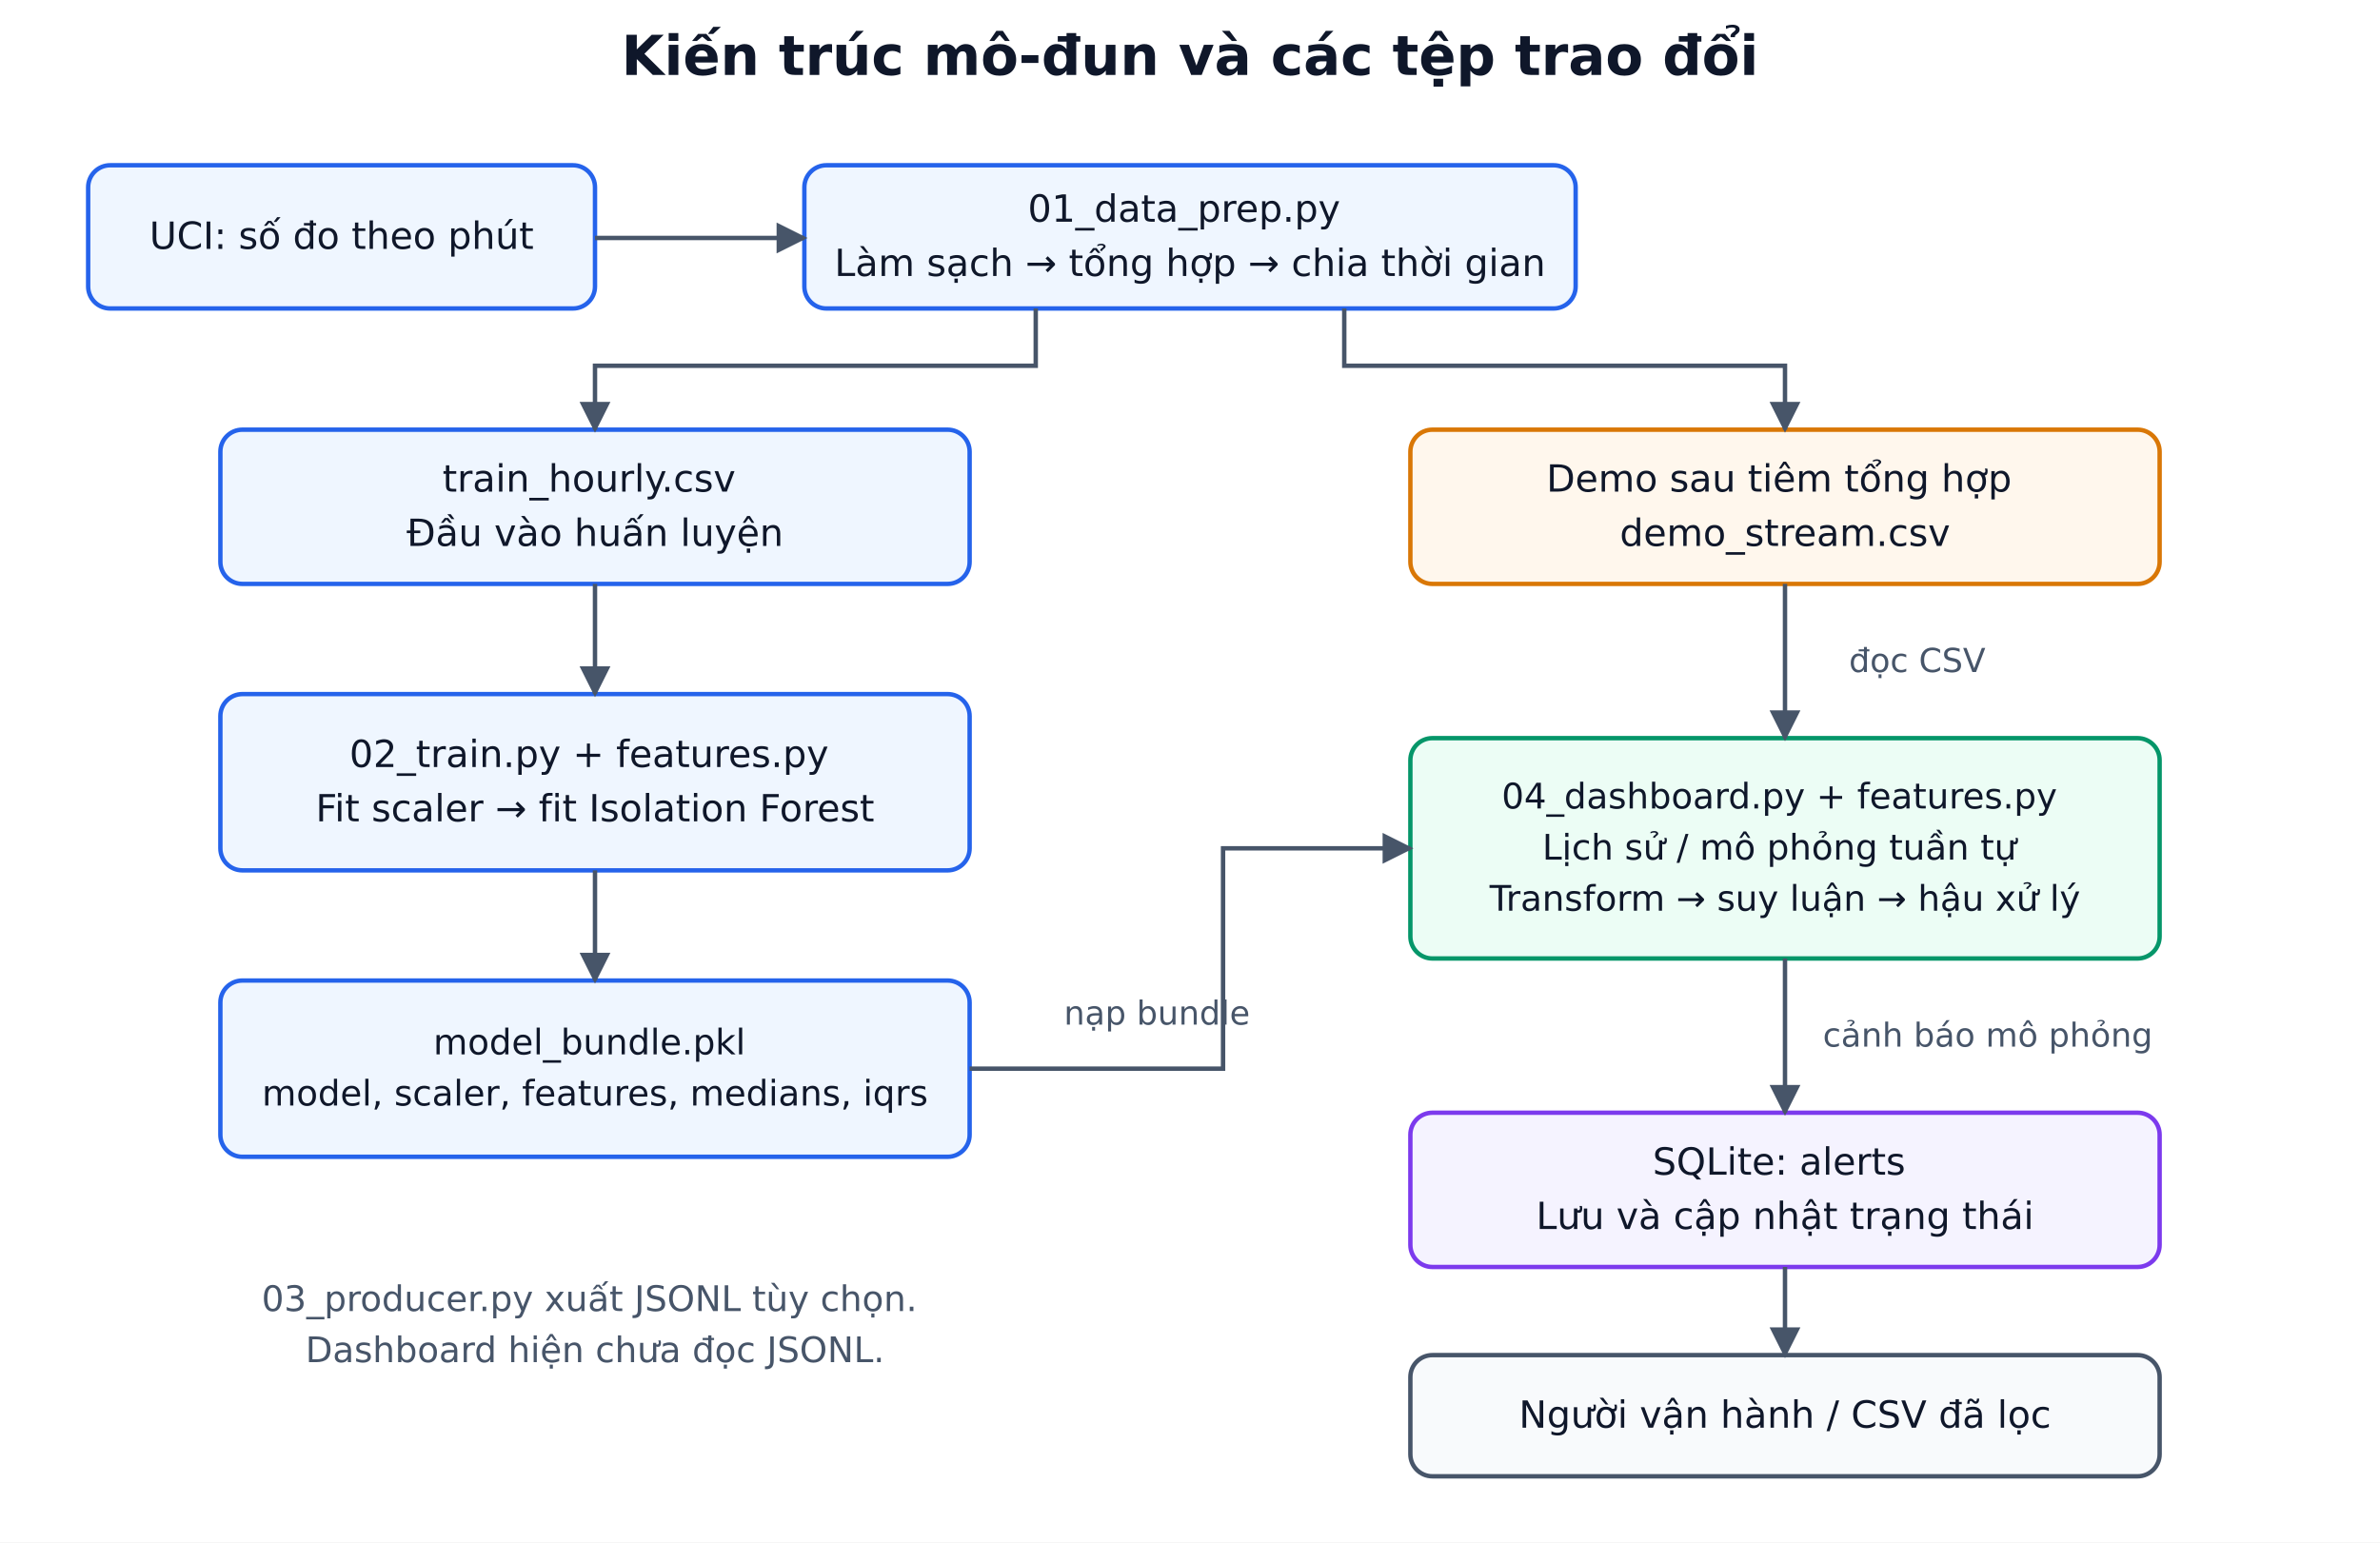
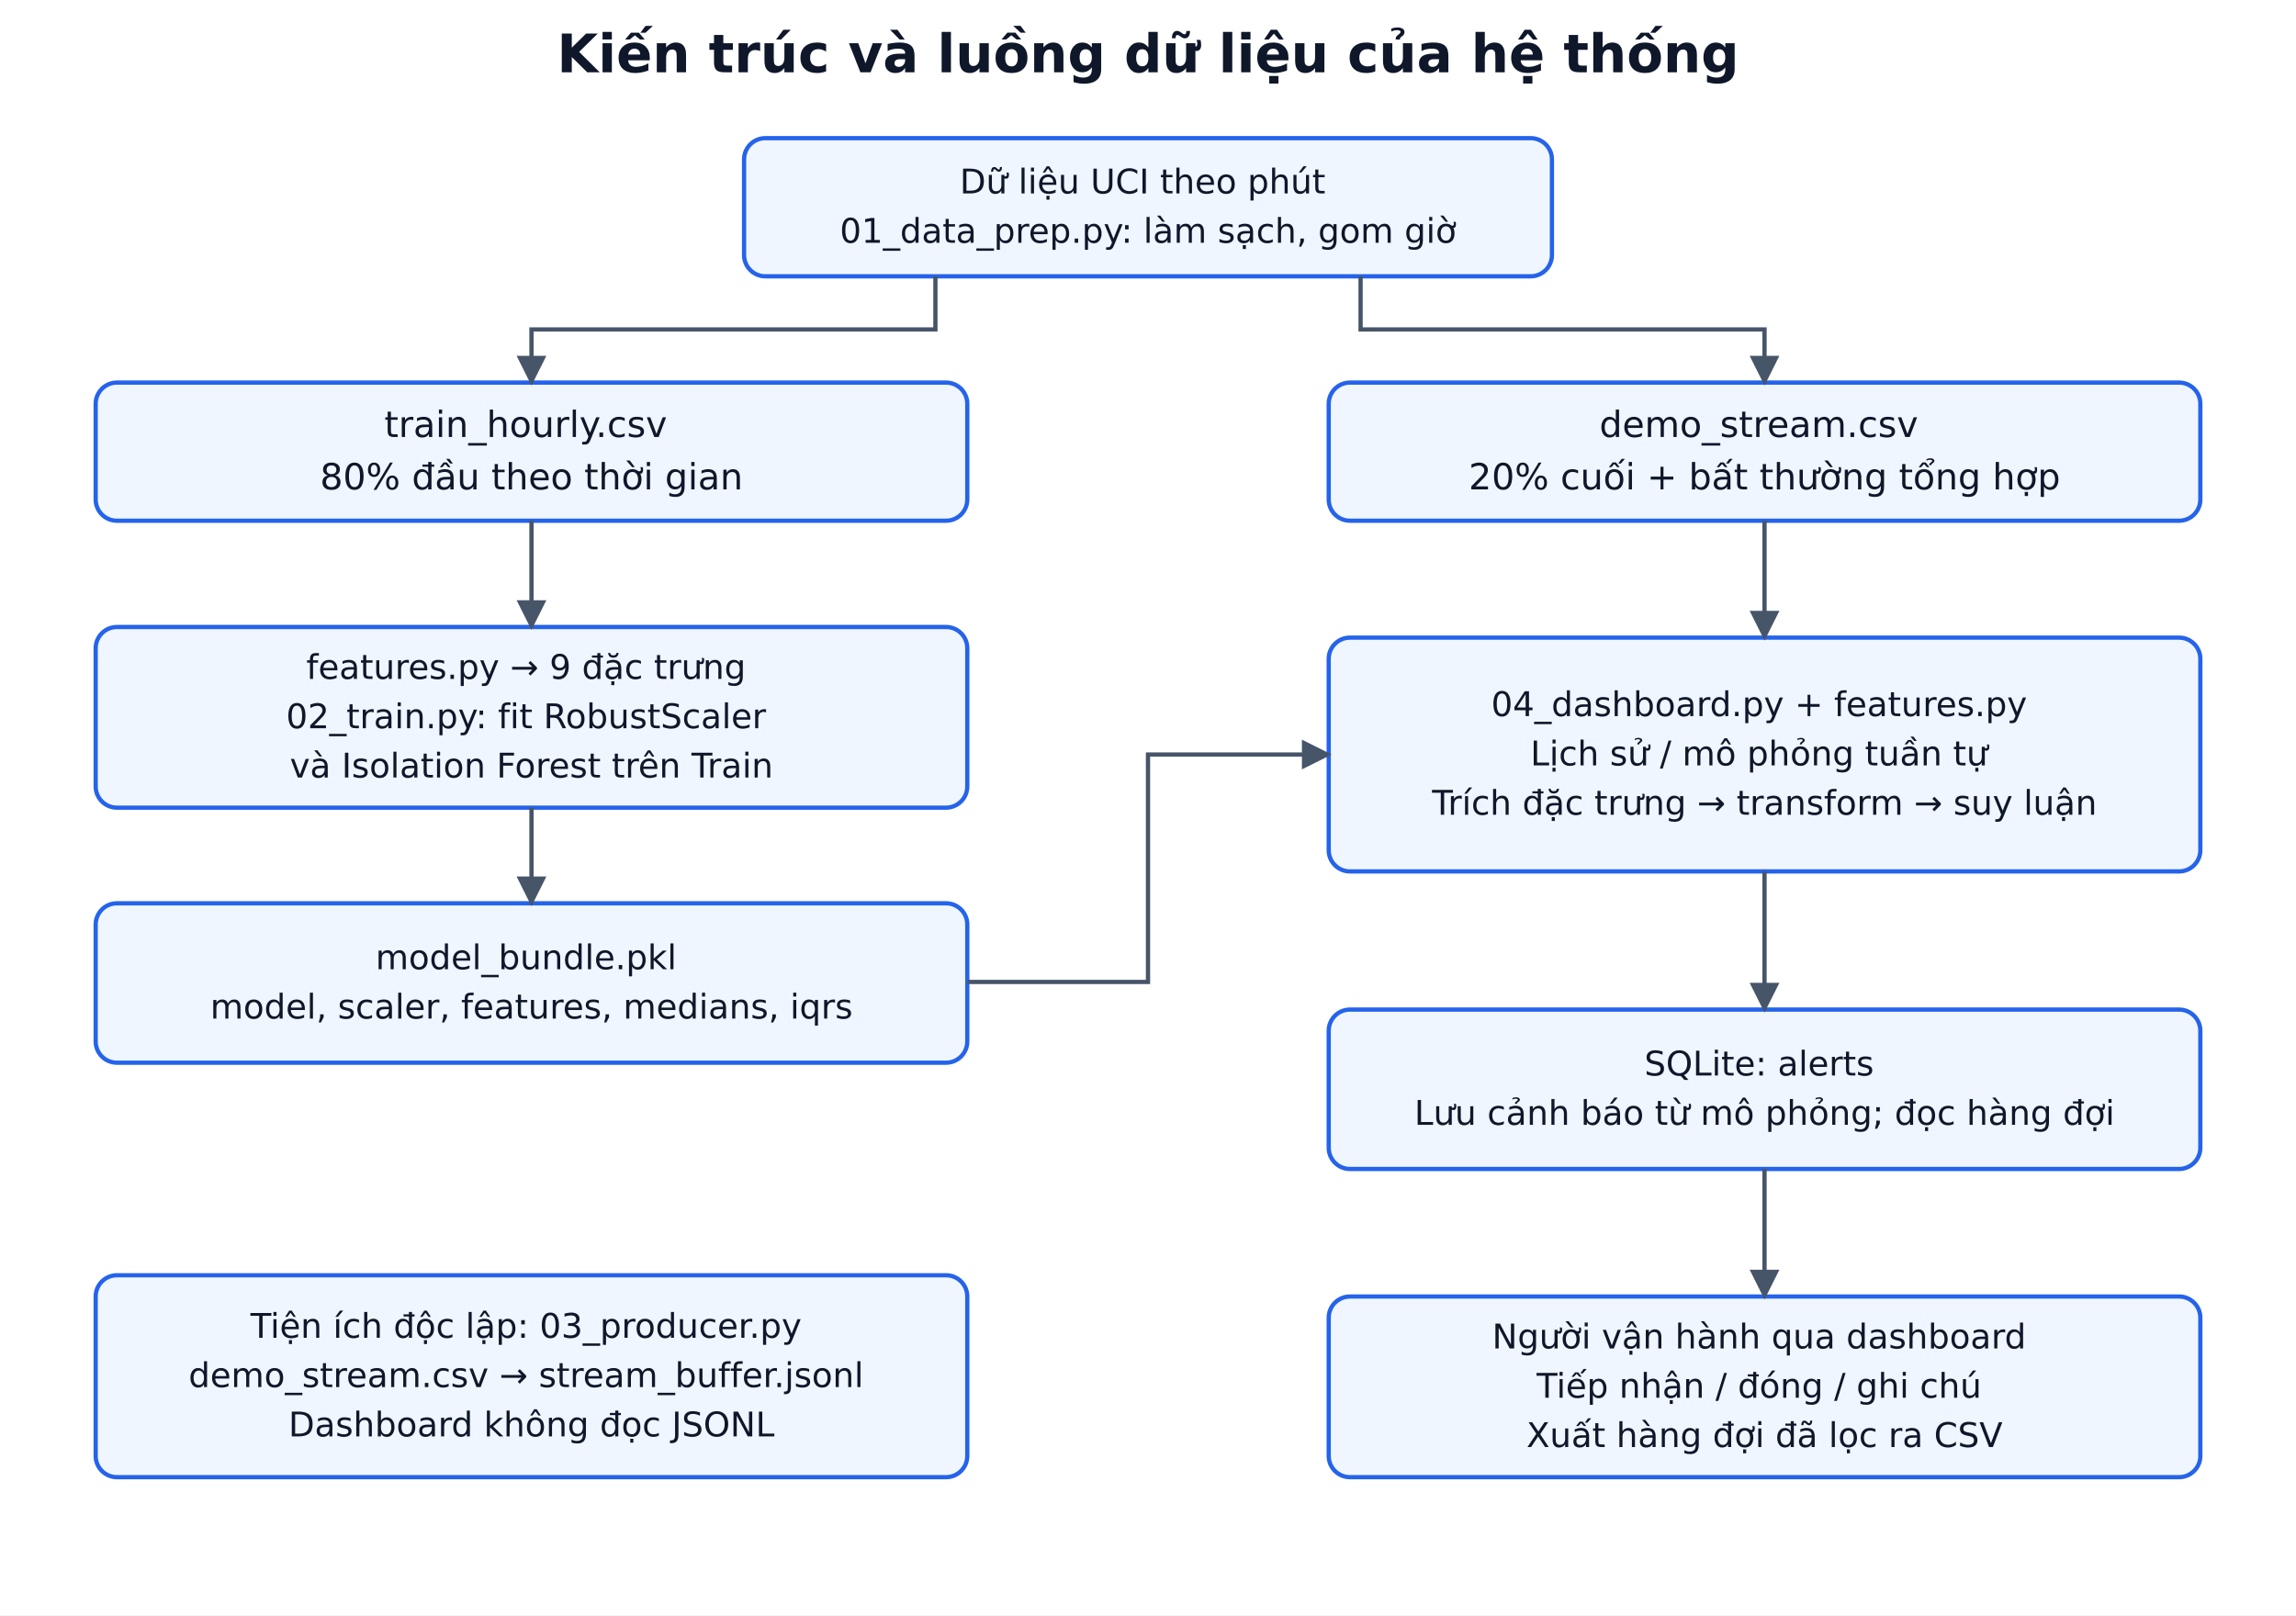
- <svg xmlns="http://www.w3.org/2000/svg" width="1080" height="700" viewBox="0 0 1080 700" role="img">
+ <svg xmlns="http://www.w3.org/2000/svg" width="1080" height="760" viewBox="0 0 1080 760" role="img">
  <defs>
    <marker id="arrow" viewBox="0 0 10 10" refX="9" refY="5" markerWidth="7" markerHeight="7" orient="auto-start-reverse">
      <path d="M 0 0 L 10 5 L 0 10 z" fill="#475569" />
    </marker>
  </defs>
-   <rect width="1080" height="700" fill="white" />
+   <rect width="1080" height="760" fill="white" />
  <g font-family="DejaVu Sans, Arial, sans-serif" font-size="17" fill="#0f172a">
    <text x="540" y="34" text-anchor="middle" font-size="25" fill="#0f172a" font-weight="bold">
-       <tspan x="540" dy="0">Kiến trúc mô-đun và các tệp trao đổi</tspan>
+       <tspan x="540" dy="0">Kiến trúc và luồng dữ liệu của hệ thống</tspan>
    </text>
-     <rect x="40" y="75" width="230" height="65" rx="10" fill="#eff6ff" stroke="#2563eb" stroke-width="2" />
-     <text x="155.0" y="112.94" text-anchor="middle" font-size="17" fill="#0f172a" font-weight="normal">
-       <tspan x="155.0" dy="0">UCI: số đo theo phút</tspan>
+     <rect x="350" y="65" width="380" height="65" rx="10" fill="#eff6ff" stroke="#2563eb" stroke-width="2" />
+     <text x="540.0" y="91.02" text-anchor="middle" font-size="16" fill="#0f172a" font-weight="normal">
+       <tspan x="540.0" dy="0">Dữ liệu UCI theo phút</tspan>
+       <tspan x="540.0" dy="23.2">01_data_prep.py: làm sạch, gom giờ</tspan>
    </text>
-     <rect x="365" y="75" width="350" height="65" rx="10" fill="#eff6ff" stroke="#2563eb" stroke-width="2" />
-     <text x="540.0" y="100.615" text-anchor="middle" font-size="17" fill="#0f172a" font-weight="normal">
-       <tspan x="540.0" dy="0">01_data_prep.py</tspan>
-       <tspan x="540.0" dy="24.65">Làm sạch → tổng hợp → chia thời gian</tspan>
+     <rect x="45" y="180" width="410" height="65" rx="10" fill="#eff6ff" stroke="#2563eb" stroke-width="2" />
+     <text x="250.0" y="205.615" text-anchor="middle" font-size="17" fill="#0f172a" font-weight="normal">
+       <tspan x="250.0" dy="0">train_hourly.csv</tspan>
+       <tspan x="250.0" dy="24.65">80% đầu theo thời gian</tspan>
    </text>
-     <polyline points="270,108 365,108" fill="none" stroke="#475569" stroke-width="2" marker-end="url(#arrow)" />
-     <rect x="100" y="195" width="340" height="70" rx="10" fill="#eff6ff" stroke="#2563eb" stroke-width="2" />
-     <text x="270.0" y="223.115" text-anchor="middle" font-size="17" fill="#0f172a" font-weight="normal">
-       <tspan x="270.0" dy="0">train_hourly.csv</tspan>
-       <tspan x="270.0" dy="24.65">Đầu vào huấn luyện</tspan>
+     <rect x="625" y="180" width="410" height="65" rx="10" fill="#eff6ff" stroke="#2563eb" stroke-width="2" />
+     <text x="830.0" y="205.615" text-anchor="middle" font-size="17" fill="#0f172a" font-weight="normal">
+       <tspan x="830.0" dy="0">demo_stream.csv</tspan>
+       <tspan x="830.0" dy="24.65">20% cuối + bất thường tổng hợp</tspan>
    </text>
-     <rect x="640" y="195" width="340" height="70" rx="10" fill="#fff7ed" stroke="#d97706" stroke-width="2" />
-     <text x="810.0" y="223.115" text-anchor="middle" font-size="17" fill="#0f172a" font-weight="normal">
-       <tspan x="810.0" dy="0">Demo sau tiêm tổng hợp</tspan>
-       <tspan x="810.0" dy="24.65">demo_stream.csv</tspan>
+     <polyline points="440,130 440,155 250,155 250,180" fill="none" stroke="#475569" stroke-width="2" marker-end="url(#arrow)" />
+     <polyline points="640,130 640,155 830,155 830,180" fill="none" stroke="#475569" stroke-width="2" marker-end="url(#arrow)" />
+     <rect x="45" y="295" width="410" height="85" rx="10" fill="#eff6ff" stroke="#2563eb" stroke-width="2" />
+     <text x="250.0" y="319.42" text-anchor="middle" font-size="16" fill="#0f172a" font-weight="normal">
+       <tspan x="250.0" dy="0">features.py → 9 đặc trưng</tspan>
+       <tspan x="250.0" dy="23.2">02_train.py: fit RobustScaler</tspan>
+       <tspan x="250.0" dy="23.2">và Isolation Forest trên Train</tspan>
    </text>
-     <polyline points="470,140 470,166 270,166 270,195" fill="none" stroke="#475569" stroke-width="2" marker-end="url(#arrow)" />
-     <polyline points="610,140 610,166 810,166 810,195" fill="none" stroke="#475569" stroke-width="2" marker-end="url(#arrow)" />
-     <rect x="100" y="315" width="340" height="80" rx="10" fill="#eff6ff" stroke="#2563eb" stroke-width="2" />
-     <text x="270.0" y="348.115" text-anchor="middle" font-size="17" fill="#0f172a" font-weight="normal">
-       <tspan x="270.0" dy="0">02_train.py + features.py</tspan>
-       <tspan x="270.0" dy="24.65">Fit scaler → fit Isolation Forest</tspan>
+     <polyline points="250,245 250,295" fill="none" stroke="#475569" stroke-width="2" marker-end="url(#arrow)" />
+     <rect x="45" y="425" width="410" height="75" rx="10" fill="#eff6ff" stroke="#2563eb" stroke-width="2" />
+     <text x="250.0" y="456.02" text-anchor="middle" font-size="16" fill="#0f172a" font-weight="normal">
+       <tspan x="250.0" dy="0">model_bundle.pkl</tspan>
+       <tspan x="250.0" dy="23.2">model, scaler, features, medians, iqrs</tspan>
    </text>
-     <polyline points="270,265 270,315" fill="none" stroke="#475569" stroke-width="2" marker-end="url(#arrow)" />
-     <rect x="100" y="445" width="340" height="80" rx="10" fill="#eff6ff" stroke="#2563eb" stroke-width="2" />
-     <text x="270.0" y="478.52" text-anchor="middle" font-size="16" fill="#0f172a" font-weight="normal">
-       <tspan x="270.0" dy="0">model_bundle.pkl</tspan>
-       <tspan x="270.0" dy="23.2">model, scaler, features, medians, iqrs</tspan>
+     <polyline points="250,380 250,425" fill="none" stroke="#475569" stroke-width="2" marker-end="url(#arrow)" />
+     <rect x="625" y="300" width="410" height="110" rx="10" fill="#eff6ff" stroke="#2563eb" stroke-width="2" />
+     <text x="830.0" y="336.92" text-anchor="middle" font-size="16" fill="#0f172a" font-weight="normal">
+       <tspan x="830.0" dy="0">04_dashboard.py + features.py</tspan>
+       <tspan x="830.0" dy="23.2">Lịch sử / mô phỏng tuần tự</tspan>
+       <tspan x="830.0" dy="23.2">Trích đặc trưng → transform → suy luận</tspan>
    </text>
-     <polyline points="270,395 270,445" fill="none" stroke="#475569" stroke-width="2" marker-end="url(#arrow)" />
-     <rect x="640" y="335" width="340" height="100" rx="10" fill="#ecfdf5" stroke="#059669" stroke-width="2" />
-     <text x="810.0" y="366.92" text-anchor="middle" font-size="16" fill="#0f172a" font-weight="normal">
-       <tspan x="810.0" dy="0">04_dashboard.py + features.py</tspan>
-       <tspan x="810.0" dy="23.2">Lịch sử / mô phỏng tuần tự</tspan>
-       <tspan x="810.0" dy="23.2">Transform → suy luận → hậu xử lý</tspan>
+     <polyline points="830,245 830,300" fill="none" stroke="#475569" stroke-width="2" marker-end="url(#arrow)" />
+     <polyline points="455,462 540,462 540,355 625,355" fill="none" stroke="#475569" stroke-width="2" marker-end="url(#arrow)" />
+     <rect x="625" y="475" width="410" height="75" rx="10" fill="#eff6ff" stroke="#2563eb" stroke-width="2" />
+     <text x="830.0" y="506.02" text-anchor="middle" font-size="16" fill="#0f172a" font-weight="normal">
+       <tspan x="830.0" dy="0">SQLite: alerts</tspan>
+       <tspan x="830.0" dy="23.2">Lưu cảnh báo từ mô phỏng; đọc hàng đợi</tspan>
    </text>
-     <polyline points="810,265 810,335" fill="none" stroke="#475569" stroke-width="2" marker-end="url(#arrow)" />
-     <text x="870" y="305" text-anchor="middle" font-size="15" fill="#475569" font-weight="normal">
-       <tspan x="870" dy="0">đọc CSV</tspan>
+     <polyline points="830,410 830,475" fill="none" stroke="#475569" stroke-width="2" marker-end="url(#arrow)" />
+     <rect x="625" y="610" width="410" height="85" rx="10" fill="#eff6ff" stroke="#2563eb" stroke-width="2" />
+     <text x="830.0" y="634.42" text-anchor="middle" font-size="16" fill="#0f172a" font-weight="normal">
+       <tspan x="830.0" dy="0">Người vận hành qua dashboard</tspan>
+       <tspan x="830.0" dy="23.2">Tiếp nhận / đóng / ghi chú</tspan>
+       <tspan x="830.0" dy="23.2">Xuất hàng đợi đã lọc ra CSV</tspan>
    </text>
-     <polyline points="440,485 555,485 555,385 640,385" fill="none" stroke="#475569" stroke-width="2" marker-end="url(#arrow)" />
-     <text x="525" y="465" text-anchor="middle" font-size="15" fill="#475569" font-weight="normal">
-       <tspan x="525" dy="0">nạp bundle</tspan>
-     </text>
-     <rect x="640" y="505" width="340" height="70" rx="10" fill="#f5f3ff" stroke="#7c3aed" stroke-width="2" />
-     <text x="810.0" y="533.115" text-anchor="middle" font-size="17" fill="#0f172a" font-weight="normal">
-       <tspan x="810.0" dy="0">SQLite: alerts</tspan>
-       <tspan x="810.0" dy="24.65">Lưu và cập nhật trạng thái</tspan>
-     </text>
-     <polyline points="810,435 810,505" fill="none" stroke="#475569" stroke-width="2" marker-end="url(#arrow)" />
-     <text x="902" y="475" text-anchor="middle" font-size="15" fill="#475569" font-weight="normal">
-       <tspan x="902" dy="0">cảnh báo mô phỏng</tspan>
-     </text>
-     <rect x="640" y="615" width="340" height="55" rx="10" fill="#f8fafc" stroke="#475569" stroke-width="2" />
-     <text x="810.0" y="647.94" text-anchor="middle" font-size="17" fill="#0f172a" font-weight="normal">
-       <tspan x="810.0" dy="0">Người vận hành / CSV đã lọc</tspan>
-     </text>
-     <polyline points="810,575 810,615" fill="none" stroke="#475569" stroke-width="2" marker-end="url(#arrow)" />
-     <text x="270" y="595" text-anchor="middle" font-size="16" fill="#475569" font-weight="normal">
-       <tspan x="270" dy="0">03_producer.py xuất JSONL tùy chọn.</tspan>
-       <tspan x="270" dy="23.2">Dashboard hiện chưa đọc JSONL.</tspan>
+     <polyline points="830,550 830,610" fill="none" stroke="#475569" stroke-width="2" marker-end="url(#arrow)" />
+     <rect x="45" y="600" width="410" height="95" rx="10" fill="#eff6ff" stroke="#2563eb" stroke-width="2" />
+     <text x="250.0" y="629.42" text-anchor="middle" font-size="16" fill="#0f172a" font-weight="normal">
+       <tspan x="250.0" dy="0">Tiện ích độc lập: 03_producer.py</tspan>
+       <tspan x="250.0" dy="23.2">demo_stream.csv → stream_buffer.jsonl</tspan>
+       <tspan x="250.0" dy="23.2">Dashboard không đọc JSONL</tspan>
    </text>
  </g>
</svg>
